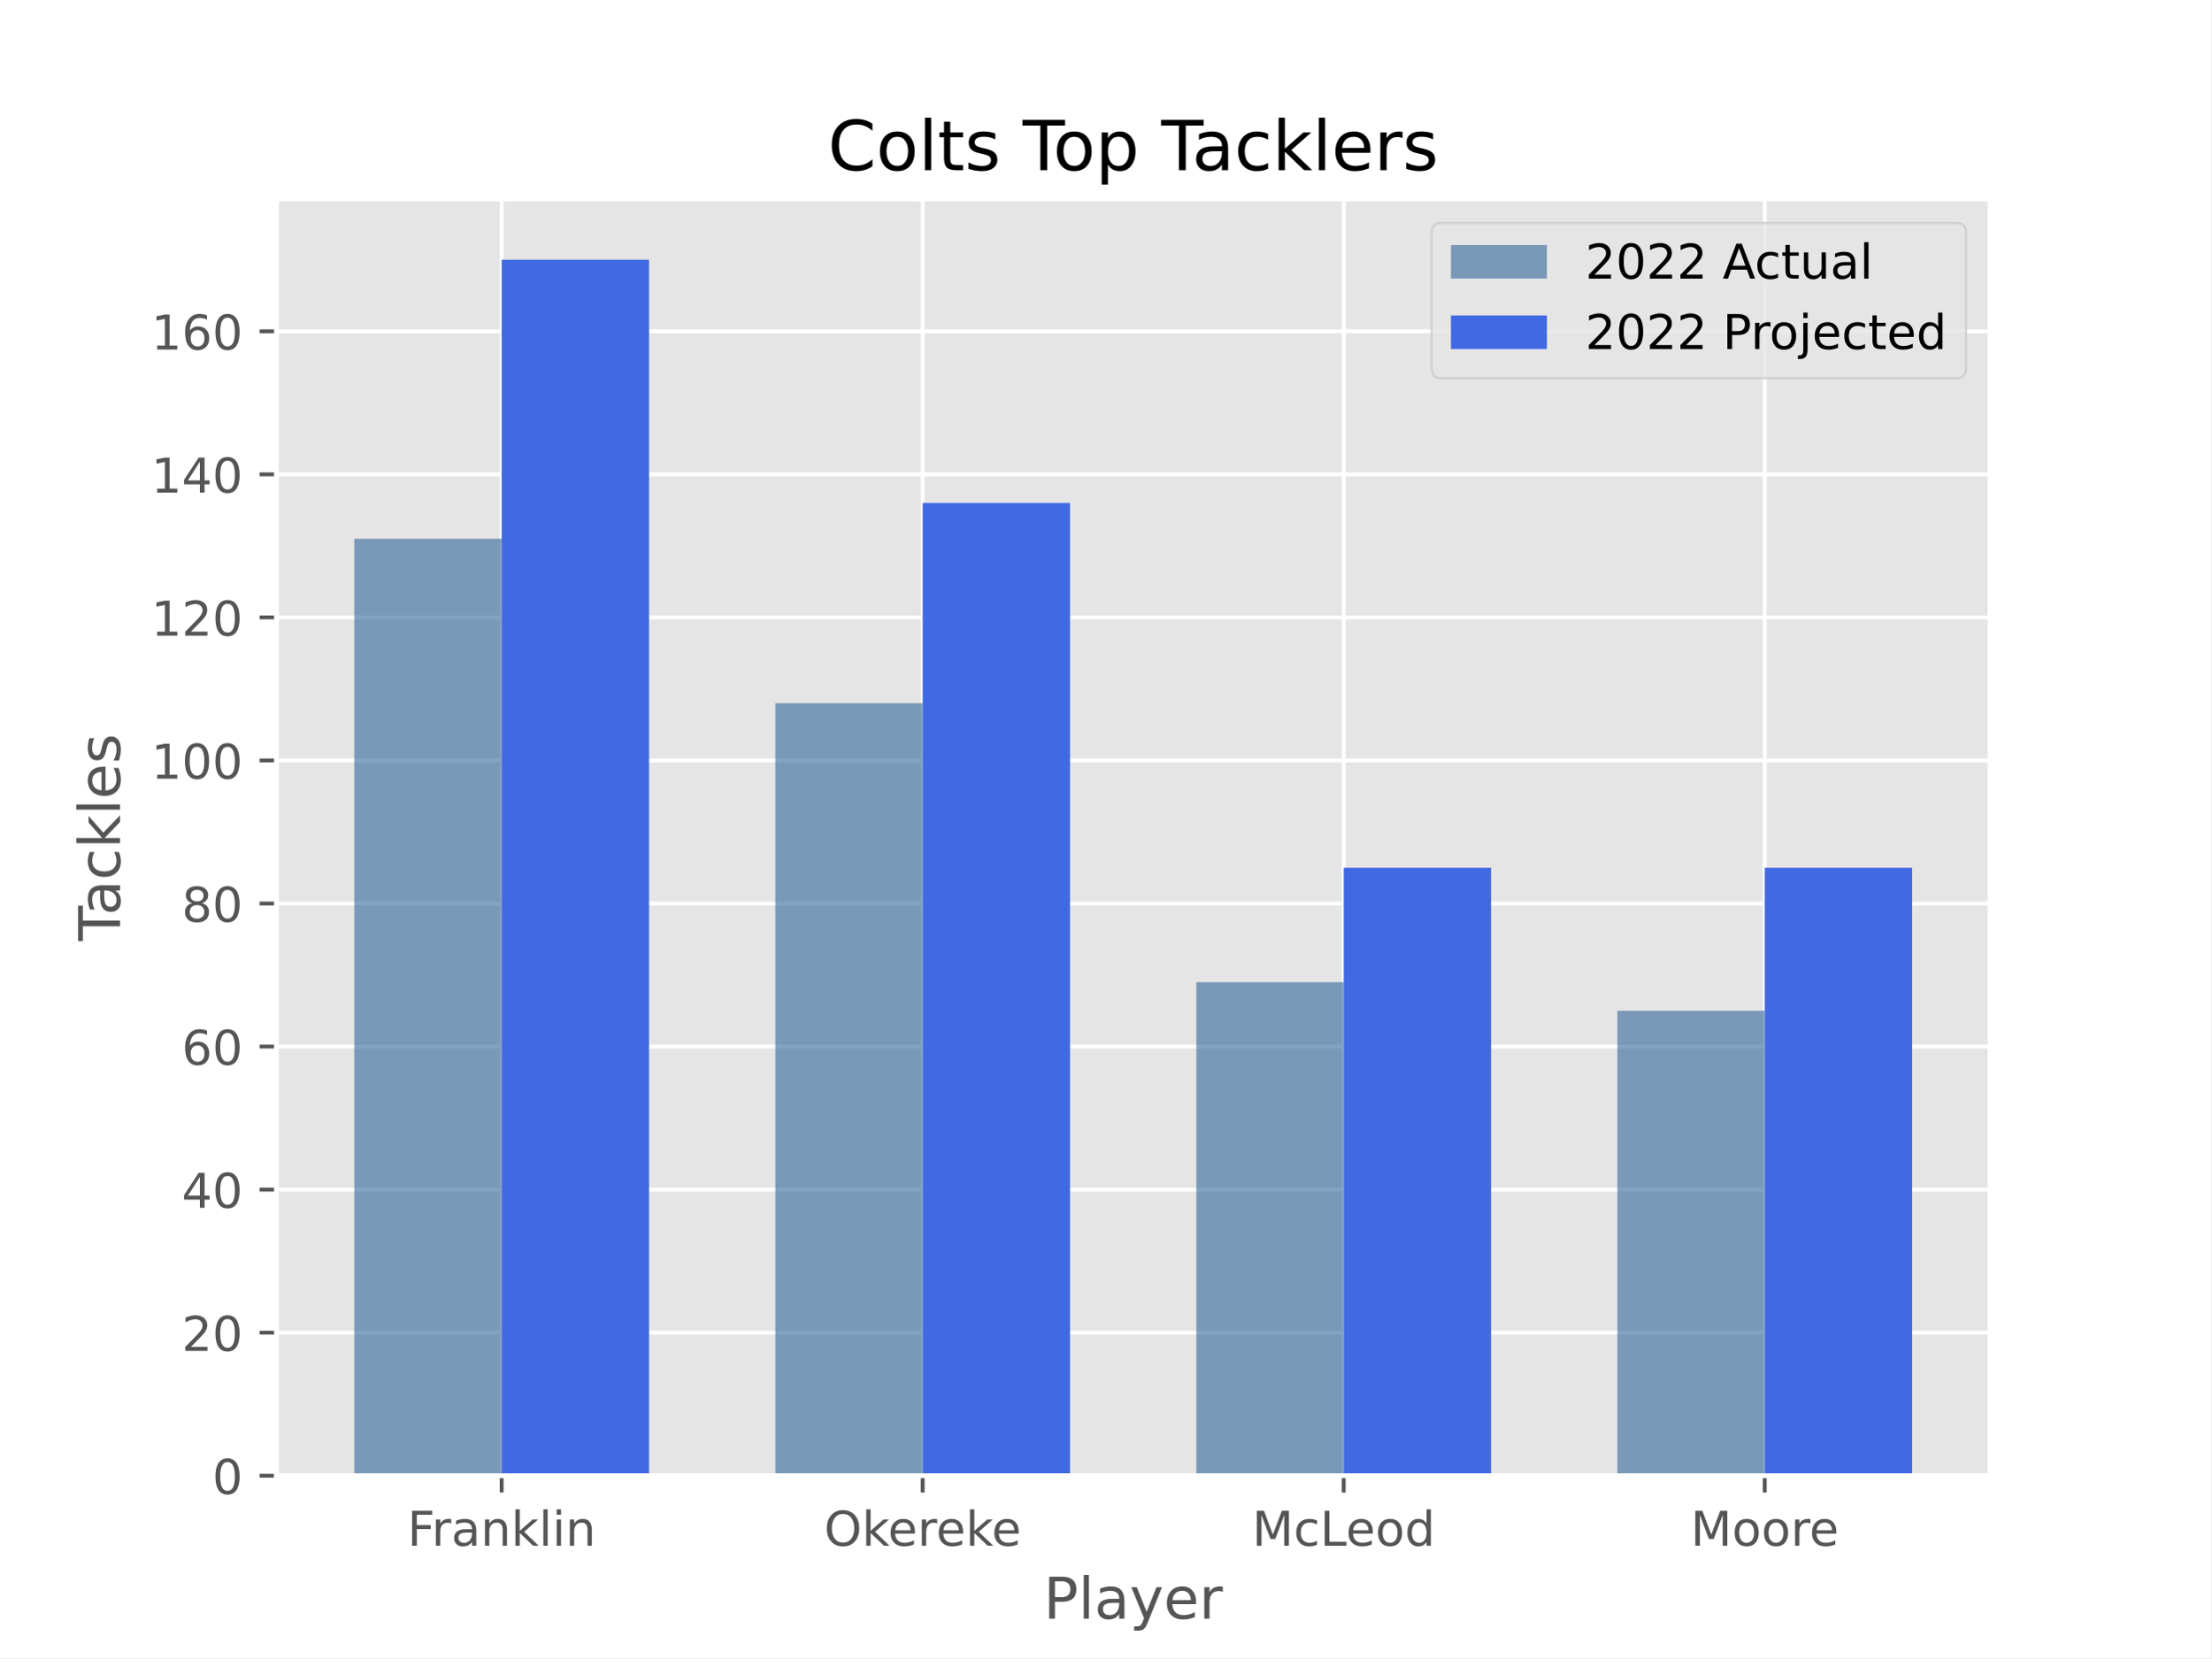
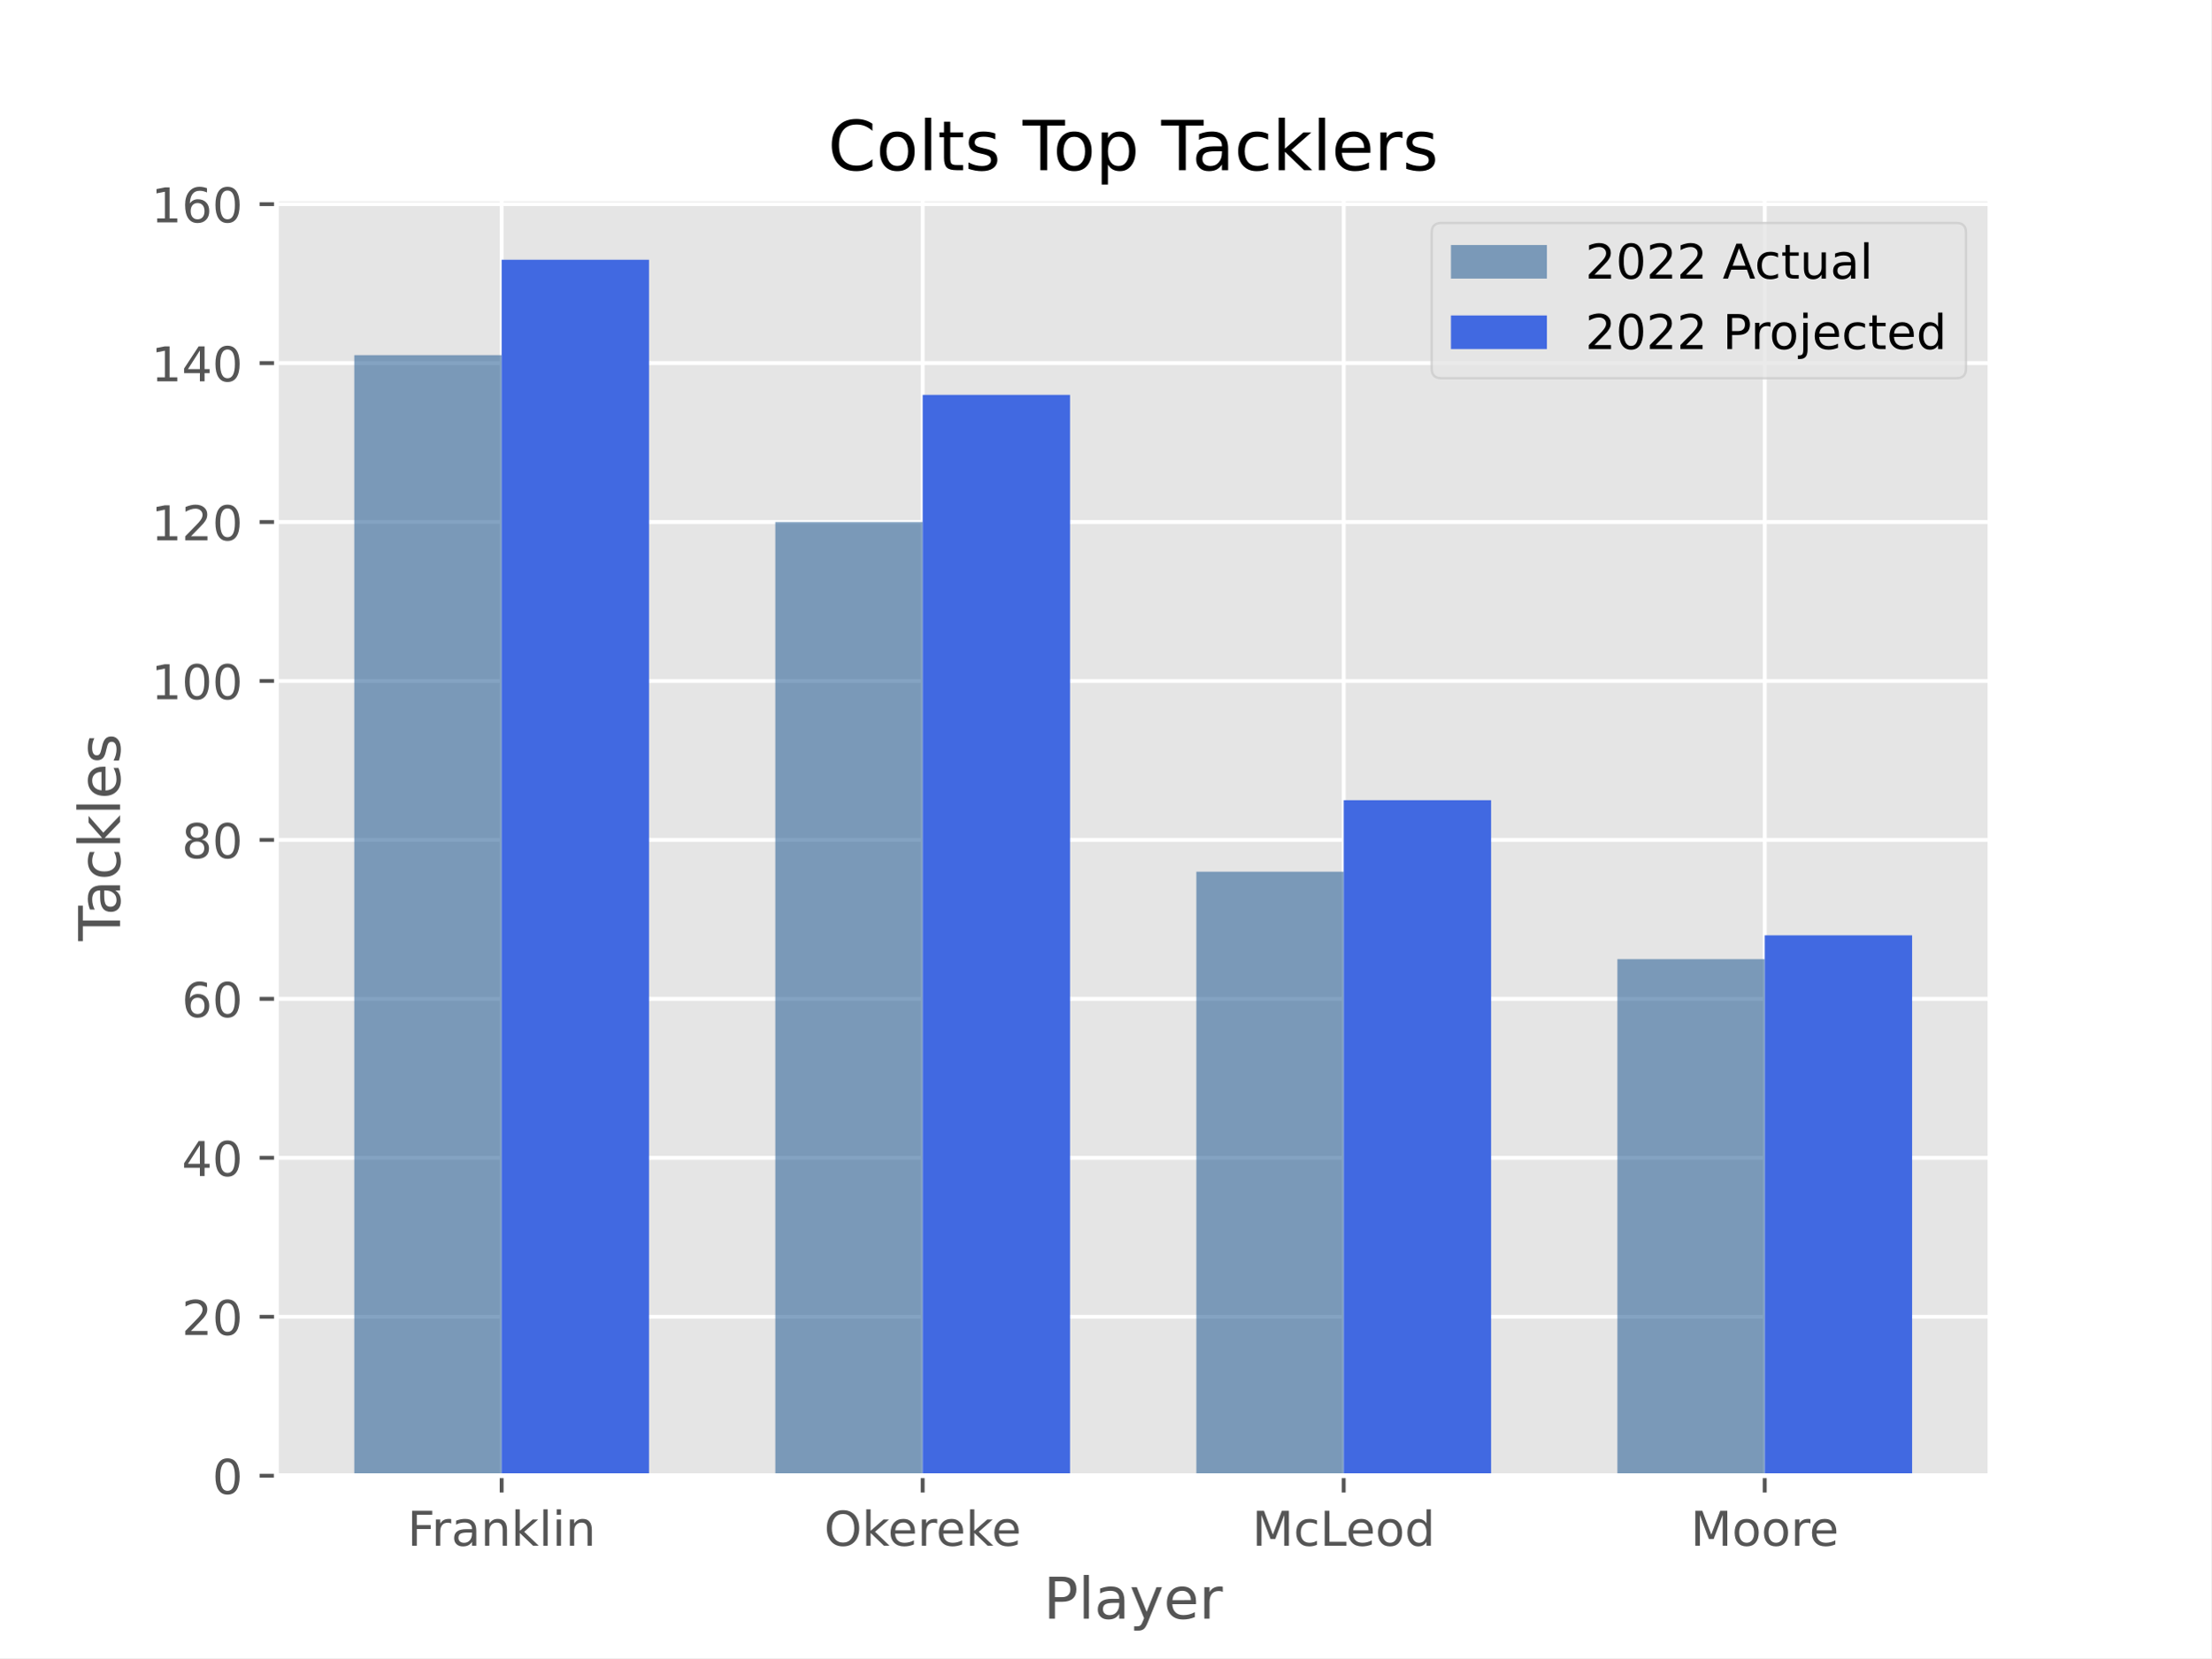
<svg xmlns="http://www.w3.org/2000/svg" xmlns:xlink="http://www.w3.org/1999/xlink" width="460.8pt" height="345.6pt" viewBox="0 0 460.8 345.6" version="1.1">
  <defs>
    <style type="text/css">*{stroke-linejoin: round; stroke-linecap: butt}</style>
  </defs>
  <g id="figure_1">
    <g id="patch_1">
      <path d="M 0 345.6  L 460.8 345.6  L 460.8 0  L 0 0  z " style="fill: #ffffff" />
    </g>
    <g id="axes_1">
      <g id="patch_2">
        <path d="M 57.6 307.584  L 414.72 307.584  L 414.72 41.472  L 57.6 41.472  z " style="fill: #e5e5e5" />
      </g>
      <g id="matplotlib.axis_1">
        <g id="xtick_1">
          <g id="line2d_1">
-             <path d="M 104.543 307.584  L 104.543 41.472  " clip-path="url(#p3c7be24df7)" style="fill: none; stroke: #ffffff; stroke-width: 0.8; stroke-linecap: square" />
+             <path d="M 104.543 307.584  L 104.543 41.472  " clip-path="url(#pacbe48d134)" style="fill: none; stroke: #ffffff; stroke-width: 0.8; stroke-linecap: square" />
          </g>
          <g id="line2d_2">
            <defs>
-               <path id="m0e0069e5df" d="M 0 0  L 0 3.5  " style="stroke: #555555; stroke-width: 0.8" />
-             </defs>
-             <g>
-               <use xlink:href="#m0e0069e5df" x="104.543" y="307.584" style="fill: #555555; stroke: #555555; stroke-width: 0.8" />
+               <path id="md7e479dd8d" d="M 0 0  L 0 3.5  " style="stroke: #555555; stroke-width: 0.8" />
+             </defs>
+             <g>
+               <use xlink:href="#md7e479dd8d" x="104.543" y="307.584" style="fill: #555555; stroke: #555555; stroke-width: 0.8" />
            </g>
          </g>
          <g id="text_1">
            <g style="fill: #555555" transform="translate(84.89954 322.1824) scale(0.1 -0.1)">
              <defs>
                <path id="DejaVuSans-46" d="M 628 4666  L 3309 4666  L 3309 4134  L 1259 4134  L 1259 2759  L 3109 2759  L 3109 2228  L 1259 2228  L 1259 0  L 628 0  L 628 4666  z " transform="scale(0.015625)" />
                <path id="DejaVuSans-72" d="M 2631 2963  Q 2534 3019 2420 3045  Q 2306 3072 2169 3072  Q 1681 3072 1420 2755  Q 1159 2438 1159 1844  L 1159 0  L 581 0  L 581 3500  L 1159 3500  L 1159 2956  Q 1341 3275 1631 3429  Q 1922 3584 2338 3584  Q 2397 3584 2469 3576  Q 2541 3569 2628 3553  L 2631 2963  z " transform="scale(0.015625)" />
                <path id="DejaVuSans-61" d="M 2194 1759  Q 1497 1759 1228 1600  Q 959 1441 959 1056  Q 959 750 1161 570  Q 1363 391 1709 391  Q 2188 391 2477 730  Q 2766 1069 2766 1631  L 2766 1759  L 2194 1759  z M 3341 1997  L 3341 0  L 2766 0  L 2766 531  Q 2569 213 2275 61  Q 1981 -91 1556 -91  Q 1019 -91 701 211  Q 384 513 384 1019  Q 384 1609 779 1909  Q 1175 2209 1959 2209  L 2766 2209  L 2766 2266  Q 2766 2663 2505 2880  Q 2244 3097 1772 3097  Q 1472 3097 1187 3025  Q 903 2953 641 2809  L 641 3341  Q 956 3463 1253 3523  Q 1550 3584 1831 3584  Q 2591 3584 2966 3190  Q 3341 2797 3341 1997  z " transform="scale(0.015625)" />
                <path id="DejaVuSans-6e" d="M 3513 2113  L 3513 0  L 2938 0  L 2938 2094  Q 2938 2591 2744 2837  Q 2550 3084 2163 3084  Q 1697 3084 1428 2787  Q 1159 2491 1159 1978  L 1159 0  L 581 0  L 581 3500  L 1159 3500  L 1159 2956  Q 1366 3272 1645 3428  Q 1925 3584 2291 3584  Q 2894 3584 3203 3211  Q 3513 2838 3513 2113  z " transform="scale(0.015625)" />
                <path id="DejaVuSans-6b" d="M 581 4863  L 1159 4863  L 1159 1991  L 2875 3500  L 3609 3500  L 1753 1863  L 3688 0  L 2938 0  L 1159 1709  L 1159 0  L 581 0  L 581 4863  z " transform="scale(0.015625)" />
                <path id="DejaVuSans-6c" d="M 603 4863  L 1178 4863  L 1178 0  L 603 0  L 603 4863  z " transform="scale(0.015625)" />
                <path id="DejaVuSans-69" d="M 603 3500  L 1178 3500  L 1178 0  L 603 0  L 603 3500  z M 603 4863  L 1178 4863  L 1178 4134  L 603 4134  L 603 4863  z " transform="scale(0.015625)" />
              </defs>
              <use xlink:href="#DejaVuSans-46" />
              <use xlink:href="#DejaVuSans-72" x="50.27" />
              <use xlink:href="#DejaVuSans-61" x="91.383" />
              <use xlink:href="#DejaVuSans-6e" x="152.662" />
              <use xlink:href="#DejaVuSans-6b" x="216.041" />
              <use xlink:href="#DejaVuSans-6c" x="273.951" />
              <use xlink:href="#DejaVuSans-69" x="301.734" />
              <use xlink:href="#DejaVuSans-6e" x="329.518" />
            </g>
          </g>
        </g>
        <g id="xtick_2">
          <g id="line2d_3">
-             <path d="M 192.288 307.584  L 192.288 41.472  " clip-path="url(#p3c7be24df7)" style="fill: none; stroke: #ffffff; stroke-width: 0.8; stroke-linecap: square" />
+             <path d="M 192.288 307.584  L 192.288 41.472  " clip-path="url(#pacbe48d134)" style="fill: none; stroke: #ffffff; stroke-width: 0.8; stroke-linecap: square" />
          </g>
          <g id="line2d_4">
            <g>
-               <use xlink:href="#m0e0069e5df" x="192.288" y="307.584" style="fill: #555555; stroke: #555555; stroke-width: 0.8" />
+               <use xlink:href="#md7e479dd8d" x="192.288" y="307.584" style="fill: #555555; stroke: #555555; stroke-width: 0.8" />
            </g>
          </g>
          <g id="text_2">
            <g style="fill: #555555" transform="translate(171.751 322.1824) scale(0.1 -0.1)">
              <defs>
                <path id="DejaVuSans-4f" d="M 2522 4238  Q 1834 4238 1429 3725  Q 1025 3213 1025 2328  Q 1025 1447 1429 934  Q 1834 422 2522 422  Q 3209 422 3611 934  Q 4013 1447 4013 2328  Q 4013 3213 3611 3725  Q 3209 4238 2522 4238  z M 2522 4750  Q 3503 4750 4090 4092  Q 4678 3434 4678 2328  Q 4678 1225 4090 567  Q 3503 -91 2522 -91  Q 1538 -91 948 565  Q 359 1222 359 2328  Q 359 3434 948 4092  Q 1538 4750 2522 4750  z " transform="scale(0.015625)" />
                <path id="DejaVuSans-65" d="M 3597 1894  L 3597 1613  L 953 1613  Q 991 1019 1311 708  Q 1631 397 2203 397  Q 2534 397 2845 478  Q 3156 559 3463 722  L 3463 178  Q 3153 47 2828 -22  Q 2503 -91 2169 -91  Q 1331 -91 842 396  Q 353 884 353 1716  Q 353 2575 817 3079  Q 1281 3584 2069 3584  Q 2775 3584 3186 3129  Q 3597 2675 3597 1894  z M 3022 2063  Q 3016 2534 2758 2815  Q 2500 3097 2075 3097  Q 1594 3097 1305 2825  Q 1016 2553 972 2059  L 3022 2063  z " transform="scale(0.015625)" />
              </defs>
              <use xlink:href="#DejaVuSans-4f" />
              <use xlink:href="#DejaVuSans-6b" x="78.711" />
              <use xlink:href="#DejaVuSans-65" x="132.996" />
              <use xlink:href="#DejaVuSans-72" x="194.52" />
              <use xlink:href="#DejaVuSans-65" x="233.383" />
              <use xlink:href="#DejaVuSans-6b" x="294.906" />
              <use xlink:href="#DejaVuSans-65" x="349.191" />
            </g>
          </g>
        </g>
        <g id="xtick_3">
          <g id="line2d_5">
-             <path d="M 280.032 307.584  L 280.032 41.472  " clip-path="url(#p3c7be24df7)" style="fill: none; stroke: #ffffff; stroke-width: 0.8; stroke-linecap: square" />
+             <path d="M 280.032 307.584  L 280.032 41.472  " clip-path="url(#pacbe48d134)" style="fill: none; stroke: #ffffff; stroke-width: 0.8; stroke-linecap: square" />
          </g>
          <g id="line2d_6">
            <g>
-               <use xlink:href="#m0e0069e5df" x="280.032" y="307.584" style="fill: #555555; stroke: #555555; stroke-width: 0.8" />
+               <use xlink:href="#md7e479dd8d" x="280.032" y="307.584" style="fill: #555555; stroke: #555555; stroke-width: 0.8" />
            </g>
          </g>
          <g id="text_3">
            <g style="fill: #555555" transform="translate(260.9604 322.1824) scale(0.1 -0.1)">
              <defs>
                <path id="DejaVuSans-4d" d="M 628 4666  L 1569 4666  L 2759 1491  L 3956 4666  L 4897 4666  L 4897 0  L 4281 0  L 4281 4097  L 3078 897  L 2444 897  L 1241 4097  L 1241 0  L 628 0  L 628 4666  z " transform="scale(0.015625)" />
                <path id="DejaVuSans-63" d="M 3122 3366  L 3122 2828  Q 2878 2963 2633 3030  Q 2388 3097 2138 3097  Q 1578 3097 1268 2742  Q 959 2388 959 1747  Q 959 1106 1268 751  Q 1578 397 2138 397  Q 2388 397 2633 464  Q 2878 531 3122 666  L 3122 134  Q 2881 22 2623 -34  Q 2366 -91 2075 -91  Q 1284 -91 818 406  Q 353 903 353 1747  Q 353 2603 823 3093  Q 1294 3584 2113 3584  Q 2378 3584 2631 3529  Q 2884 3475 3122 3366  z " transform="scale(0.015625)" />
                <path id="DejaVuSans-4c" d="M 628 4666  L 1259 4666  L 1259 531  L 3531 531  L 3531 0  L 628 0  L 628 4666  z " transform="scale(0.015625)" />
                <path id="DejaVuSans-6f" d="M 1959 3097  Q 1497 3097 1228 2736  Q 959 2375 959 1747  Q 959 1119 1226 758  Q 1494 397 1959 397  Q 2419 397 2687 759  Q 2956 1122 2956 1747  Q 2956 2369 2687 2733  Q 2419 3097 1959 3097  z M 1959 3584  Q 2709 3584 3137 3096  Q 3566 2609 3566 1747  Q 3566 888 3137 398  Q 2709 -91 1959 -91  Q 1206 -91 779 398  Q 353 888 353 1747  Q 353 2609 779 3096  Q 1206 3584 1959 3584  z " transform="scale(0.015625)" />
                <path id="DejaVuSans-64" d="M 2906 2969  L 2906 4863  L 3481 4863  L 3481 0  L 2906 0  L 2906 525  Q 2725 213 2448 61  Q 2172 -91 1784 -91  Q 1150 -91 751 415  Q 353 922 353 1747  Q 353 2572 751 3078  Q 1150 3584 1784 3584  Q 2172 3584 2448 3432  Q 2725 3281 2906 2969  z M 947 1747  Q 947 1113 1208 752  Q 1469 391 1925 391  Q 2381 391 2643 752  Q 2906 1113 2906 1747  Q 2906 2381 2643 2742  Q 2381 3103 1925 3103  Q 1469 3103 1208 2742  Q 947 2381 947 1747  z " transform="scale(0.015625)" />
              </defs>
              <use xlink:href="#DejaVuSans-4d" />
              <use xlink:href="#DejaVuSans-63" x="86.279" />
              <use xlink:href="#DejaVuSans-4c" x="141.26" />
              <use xlink:href="#DejaVuSans-65" x="195.223" />
              <use xlink:href="#DejaVuSans-6f" x="256.746" />
              <use xlink:href="#DejaVuSans-64" x="317.928" />
            </g>
          </g>
        </g>
        <g id="xtick_4">
          <g id="line2d_7">
-             <path d="M 367.777 307.584  L 367.777 41.472  " clip-path="url(#p3c7be24df7)" style="fill: none; stroke: #ffffff; stroke-width: 0.8; stroke-linecap: square" />
+             <path d="M 367.777 307.584  L 367.777 41.472  " clip-path="url(#pacbe48d134)" style="fill: none; stroke: #ffffff; stroke-width: 0.8; stroke-linecap: square" />
          </g>
          <g id="line2d_8">
            <g>
-               <use xlink:href="#m0e0069e5df" x="367.777" y="307.584" style="fill: #555555; stroke: #555555; stroke-width: 0.8" />
+               <use xlink:href="#md7e479dd8d" x="367.777" y="307.584" style="fill: #555555; stroke: #555555; stroke-width: 0.8" />
            </g>
          </g>
          <g id="text_4">
            <g style="fill: #555555" transform="translate(352.3244 322.1824) scale(0.1 -0.1)">
              <use xlink:href="#DejaVuSans-4d" />
              <use xlink:href="#DejaVuSans-6f" x="86.279" />
              <use xlink:href="#DejaVuSans-6f" x="147.461" />
              <use xlink:href="#DejaVuSans-72" x="208.643" />
              <use xlink:href="#DejaVuSans-65" x="247.506" />
            </g>
          </g>
        </g>
        <g id="text_5">
          <g style="fill: #555555" transform="translate(217.4888 337.3802) scale(0.12 -0.12)">
            <defs>
              <path id="DejaVuSans-50" d="M 1259 4147  L 1259 2394  L 2053 2394  Q 2494 2394 2734 2622  Q 2975 2850 2975 3272  Q 2975 3691 2734 3919  Q 2494 4147 2053 4147  L 1259 4147  z M 628 4666  L 2053 4666  Q 2838 4666 3239 4311  Q 3641 3956 3641 3272  Q 3641 2581 3239 2228  Q 2838 1875 2053 1875  L 1259 1875  L 1259 0  L 628 0  L 628 4666  z " transform="scale(0.015625)" />
              <path id="DejaVuSans-79" d="M 2059 -325  Q 1816 -950 1584 -1140  Q 1353 -1331 966 -1331  L 506 -1331  L 506 -850  L 844 -850  Q 1081 -850 1212 -737  Q 1344 -625 1503 -206  L 1606 56  L 191 3500  L 800 3500  L 1894 763  L 2988 3500  L 3597 3500  L 2059 -325  z " transform="scale(0.015625)" />
            </defs>
            <use xlink:href="#DejaVuSans-50" />
            <use xlink:href="#DejaVuSans-6c" x="60.303" />
            <use xlink:href="#DejaVuSans-61" x="88.086" />
            <use xlink:href="#DejaVuSans-79" x="149.365" />
            <use xlink:href="#DejaVuSans-65" x="208.545" />
            <use xlink:href="#DejaVuSans-72" x="270.068" />
          </g>
        </g>
      </g>
      <g id="matplotlib.axis_2">
        <g id="ytick_1">
          <g id="line2d_9">
-             <path d="M 57.6 307.584  L 414.72 307.584  " clip-path="url(#p3c7be24df7)" style="fill: none; stroke: #ffffff; stroke-width: 0.8; stroke-linecap: square" />
+             <path d="M 57.6 307.584  L 414.72 307.584  " clip-path="url(#pacbe48d134)" style="fill: none; stroke: #ffffff; stroke-width: 0.8; stroke-linecap: square" />
          </g>
          <g id="line2d_10">
            <defs>
-               <path id="m98c66e3154" d="M 0 0  L -3.5 0  " style="stroke: #555555; stroke-width: 0.8" />
-             </defs>
-             <g>
-               <use xlink:href="#m98c66e3154" x="57.6" y="307.584" style="fill: #555555; stroke: #555555; stroke-width: 0.8" />
+               <path id="m6470e6eb25" d="M 0 0  L -3.5 0  " style="stroke: #555555; stroke-width: 0.8" />
+             </defs>
+             <g>
+               <use xlink:href="#m6470e6eb25" x="57.6" y="307.584" style="fill: #555555; stroke: #555555; stroke-width: 0.8" />
            </g>
          </g>
          <g id="text_6">
            <g style="fill: #555555" transform="translate(44.2375 311.3832) scale(0.1 -0.1)">
              <defs>
                <path id="DejaVuSans-30" d="M 2034 4250  Q 1547 4250 1301 3770  Q 1056 3291 1056 2328  Q 1056 1369 1301 889  Q 1547 409 2034 409  Q 2525 409 2770 889  Q 3016 1369 3016 2328  Q 3016 3291 2770 3770  Q 2525 4250 2034 4250  z M 2034 4750  Q 2819 4750 3233 4129  Q 3647 3509 3647 2328  Q 3647 1150 3233 529  Q 2819 -91 2034 -91  Q 1250 -91 836 529  Q 422 1150 422 2328  Q 422 3509 836 4129  Q 1250 4750 2034 4750  z " transform="scale(0.015625)" />
              </defs>
              <use xlink:href="#DejaVuSans-30" />
            </g>
          </g>
        </g>
        <g id="ytick_2">
          <g id="line2d_11">
-             <path d="M 57.6 277.768  L 414.72 277.768  " clip-path="url(#p3c7be24df7)" style="fill: none; stroke: #ffffff; stroke-width: 0.8; stroke-linecap: square" />
+             <path d="M 57.6 274.455  L 414.72 274.455  " clip-path="url(#pacbe48d134)" style="fill: none; stroke: #ffffff; stroke-width: 0.8; stroke-linecap: square" />
          </g>
          <g id="line2d_12">
            <g>
-               <use xlink:href="#m98c66e3154" x="57.6" y="277.768" style="fill: #555555; stroke: #555555; stroke-width: 0.8" />
+               <use xlink:href="#m6470e6eb25" x="57.6" y="274.455" style="fill: #555555; stroke: #555555; stroke-width: 0.8" />
            </g>
          </g>
          <g id="text_7">
-             <g style="fill: #555555" transform="translate(37.875 281.5667) scale(0.1 -0.1)">
+             <g style="fill: #555555" transform="translate(37.875 278.2538) scale(0.1 -0.1)">
              <defs>
                <path id="DejaVuSans-32" d="M 1228 531  L 3431 531  L 3431 0  L 469 0  L 469 531  Q 828 903 1448 1529  Q 2069 2156 2228 2338  Q 2531 2678 2651 2914  Q 2772 3150 2772 3378  Q 2772 3750 2511 3984  Q 2250 4219 1831 4219  Q 1534 4219 1204 4116  Q 875 4013 500 3803  L 500 4441  Q 881 4594 1212 4672  Q 1544 4750 1819 4750  Q 2544 4750 2975 4387  Q 3406 4025 3406 3419  Q 3406 3131 3298 2873  Q 3191 2616 2906 2266  Q 2828 2175 2409 1742  Q 1991 1309 1228 531  z " transform="scale(0.015625)" />
              </defs>
              <use xlink:href="#DejaVuSans-32" />
              <use xlink:href="#DejaVuSans-30" x="63.623" />
            </g>
          </g>
        </g>
        <g id="ytick_3">
          <g id="line2d_13">
-             <path d="M 57.6 247.951  L 414.72 247.951  " clip-path="url(#p3c7be24df7)" style="fill: none; stroke: #ffffff; stroke-width: 0.8; stroke-linecap: square" />
+             <path d="M 57.6 241.325  L 414.72 241.325  " clip-path="url(#pacbe48d134)" style="fill: none; stroke: #ffffff; stroke-width: 0.8; stroke-linecap: square" />
          </g>
          <g id="line2d_14">
            <g>
-               <use xlink:href="#m98c66e3154" x="57.6" y="247.951" style="fill: #555555; stroke: #555555; stroke-width: 0.8" />
+               <use xlink:href="#m6470e6eb25" x="57.6" y="241.325" style="fill: #555555; stroke: #555555; stroke-width: 0.8" />
            </g>
          </g>
          <g id="text_8">
-             <g style="fill: #555555" transform="translate(37.875 251.7503) scale(0.1 -0.1)">
+             <g style="fill: #555555" transform="translate(37.875 245.1244) scale(0.1 -0.1)">
              <defs>
                <path id="DejaVuSans-34" d="M 2419 4116  L 825 1625  L 2419 1625  L 2419 4116  z M 2253 4666  L 3047 4666  L 3047 1625  L 3713 1625  L 3713 1100  L 3047 1100  L 3047 0  L 2419 0  L 2419 1100  L 313 1100  L 313 1709  L 2253 4666  z " transform="scale(0.015625)" />
              </defs>
              <use xlink:href="#DejaVuSans-34" />
              <use xlink:href="#DejaVuSans-30" x="63.623" />
            </g>
          </g>
        </g>
        <g id="ytick_4">
          <g id="line2d_15">
-             <path d="M 57.6 218.135  L 414.72 218.135  " clip-path="url(#p3c7be24df7)" style="fill: none; stroke: #ffffff; stroke-width: 0.8; stroke-linecap: square" />
+             <path d="M 57.6 208.196  L 414.72 208.196  " clip-path="url(#pacbe48d134)" style="fill: none; stroke: #ffffff; stroke-width: 0.8; stroke-linecap: square" />
          </g>
          <g id="line2d_16">
            <g>
-               <use xlink:href="#m98c66e3154" x="57.6" y="218.135" style="fill: #555555; stroke: #555555; stroke-width: 0.8" />
+               <use xlink:href="#m6470e6eb25" x="57.6" y="208.196" style="fill: #555555; stroke: #555555; stroke-width: 0.8" />
            </g>
          </g>
          <g id="text_9">
-             <g style="fill: #555555" transform="translate(37.875 221.9338) scale(0.1 -0.1)">
+             <g style="fill: #555555" transform="translate(37.875 211.995) scale(0.1 -0.1)">
              <defs>
                <path id="DejaVuSans-36" d="M 2113 2584  Q 1688 2584 1439 2293  Q 1191 2003 1191 1497  Q 1191 994 1439 701  Q 1688 409 2113 409  Q 2538 409 2786 701  Q 3034 994 3034 1497  Q 3034 2003 2786 2293  Q 2538 2584 2113 2584  z M 3366 4563  L 3366 3988  Q 3128 4100 2886 4159  Q 2644 4219 2406 4219  Q 1781 4219 1451 3797  Q 1122 3375 1075 2522  Q 1259 2794 1537 2939  Q 1816 3084 2150 3084  Q 2853 3084 3261 2657  Q 3669 2231 3669 1497  Q 3669 778 3244 343  Q 2819 -91 2113 -91  Q 1303 -91 875 529  Q 447 1150 447 2328  Q 447 3434 972 4092  Q 1497 4750 2381 4750  Q 2619 4750 2861 4703  Q 3103 4656 3366 4563  z " transform="scale(0.015625)" />
              </defs>
              <use xlink:href="#DejaVuSans-36" />
              <use xlink:href="#DejaVuSans-30" x="63.623" />
            </g>
          </g>
        </g>
        <g id="ytick_5">
          <g id="line2d_17">
-             <path d="M 57.6 188.318  L 414.72 188.318  " clip-path="url(#p3c7be24df7)" style="fill: none; stroke: #ffffff; stroke-width: 0.8; stroke-linecap: square" />
+             <path d="M 57.6 175.066  L 414.72 175.066  " clip-path="url(#pacbe48d134)" style="fill: none; stroke: #ffffff; stroke-width: 0.8; stroke-linecap: square" />
          </g>
          <g id="line2d_18">
            <g>
-               <use xlink:href="#m98c66e3154" x="57.6" y="188.318" style="fill: #555555; stroke: #555555; stroke-width: 0.8" />
+               <use xlink:href="#m6470e6eb25" x="57.6" y="175.066" style="fill: #555555; stroke: #555555; stroke-width: 0.8" />
            </g>
          </g>
          <g id="text_10">
-             <g style="fill: #555555" transform="translate(37.875 192.1173) scale(0.1 -0.1)">
+             <g style="fill: #555555" transform="translate(37.875 178.8656) scale(0.1 -0.1)">
              <defs>
                <path id="DejaVuSans-38" d="M 2034 2216  Q 1584 2216 1326 1975  Q 1069 1734 1069 1313  Q 1069 891 1326 650  Q 1584 409 2034 409  Q 2484 409 2743 651  Q 3003 894 3003 1313  Q 3003 1734 2745 1975  Q 2488 2216 2034 2216  z M 1403 2484  Q 997 2584 770 2862  Q 544 3141 544 3541  Q 544 4100 942 4425  Q 1341 4750 2034 4750  Q 2731 4750 3128 4425  Q 3525 4100 3525 3541  Q 3525 3141 3298 2862  Q 3072 2584 2669 2484  Q 3125 2378 3379 2068  Q 3634 1759 3634 1313  Q 3634 634 3220 271  Q 2806 -91 2034 -91  Q 1263 -91 848 271  Q 434 634 434 1313  Q 434 1759 690 2068  Q 947 2378 1403 2484  z M 1172 3481  Q 1172 3119 1398 2916  Q 1625 2713 2034 2713  Q 2441 2713 2670 2916  Q 2900 3119 2900 3481  Q 2900 3844 2670 4047  Q 2441 4250 2034 4250  Q 1625 4250 1398 4047  Q 1172 3844 1172 3481  z " transform="scale(0.015625)" />
              </defs>
              <use xlink:href="#DejaVuSans-38" />
              <use xlink:href="#DejaVuSans-30" x="63.623" />
            </g>
          </g>
        </g>
        <g id="ytick_6">
          <g id="line2d_19">
-             <path d="M 57.6 158.502  L 414.72 158.502  " clip-path="url(#p3c7be24df7)" style="fill: none; stroke: #ffffff; stroke-width: 0.8; stroke-linecap: square" />
+             <path d="M 57.6 141.937  L 414.72 141.937  " clip-path="url(#pacbe48d134)" style="fill: none; stroke: #ffffff; stroke-width: 0.8; stroke-linecap: square" />
          </g>
          <g id="line2d_20">
            <g>
-               <use xlink:href="#m98c66e3154" x="57.6" y="158.502" style="fill: #555555; stroke: #555555; stroke-width: 0.8" />
+               <use xlink:href="#m6470e6eb25" x="57.6" y="141.937" style="fill: #555555; stroke: #555555; stroke-width: 0.8" />
            </g>
          </g>
          <g id="text_11">
-             <g style="fill: #555555" transform="translate(31.5125 162.3009) scale(0.1 -0.1)">
+             <g style="fill: #555555" transform="translate(31.5125 145.7362) scale(0.1 -0.1)">
              <defs>
                <path id="DejaVuSans-31" d="M 794 531  L 1825 531  L 1825 4091  L 703 3866  L 703 4441  L 1819 4666  L 2450 4666  L 2450 531  L 3481 531  L 3481 0  L 794 0  L 794 531  z " transform="scale(0.015625)" />
              </defs>
              <use xlink:href="#DejaVuSans-31" />
              <use xlink:href="#DejaVuSans-30" x="63.623" />
              <use xlink:href="#DejaVuSans-30" x="127.246" />
            </g>
          </g>
        </g>
        <g id="ytick_7">
          <g id="line2d_21">
-             <path d="M 57.6 128.685  L 414.72 128.685  " clip-path="url(#p3c7be24df7)" style="fill: none; stroke: #ffffff; stroke-width: 0.8; stroke-linecap: square" />
+             <path d="M 57.6 108.808  L 414.72 108.808  " clip-path="url(#pacbe48d134)" style="fill: none; stroke: #ffffff; stroke-width: 0.8; stroke-linecap: square" />
          </g>
          <g id="line2d_22">
            <g>
-               <use xlink:href="#m98c66e3154" x="57.6" y="128.685" style="fill: #555555; stroke: #555555; stroke-width: 0.8" />
+               <use xlink:href="#m6470e6eb25" x="57.6" y="108.808" style="fill: #555555; stroke: #555555; stroke-width: 0.8" />
            </g>
          </g>
          <g id="text_12">
-             <g style="fill: #555555" transform="translate(31.5125 132.4844) scale(0.1 -0.1)">
+             <g style="fill: #555555" transform="translate(31.5125 112.6067) scale(0.1 -0.1)">
              <use xlink:href="#DejaVuSans-31" />
              <use xlink:href="#DejaVuSans-32" x="63.623" />
              <use xlink:href="#DejaVuSans-30" x="127.246" />
            </g>
          </g>
        </g>
        <g id="ytick_8">
          <g id="line2d_23">
-             <path d="M 57.6 98.869  L 414.72 98.869  " clip-path="url(#p3c7be24df7)" style="fill: none; stroke: #ffffff; stroke-width: 0.8; stroke-linecap: square" />
+             <path d="M 57.6 75.678  L 414.72 75.678  " clip-path="url(#pacbe48d134)" style="fill: none; stroke: #ffffff; stroke-width: 0.8; stroke-linecap: square" />
          </g>
          <g id="line2d_24">
            <g>
-               <use xlink:href="#m98c66e3154" x="57.6" y="98.869" style="fill: #555555; stroke: #555555; stroke-width: 0.8" />
+               <use xlink:href="#m6470e6eb25" x="57.6" y="75.678" style="fill: #555555; stroke: #555555; stroke-width: 0.8" />
            </g>
          </g>
          <g id="text_13">
-             <g style="fill: #555555" transform="translate(31.5125 102.6679) scale(0.1 -0.1)">
+             <g style="fill: #555555" transform="translate(31.5125 79.47734) scale(0.1 -0.1)">
              <use xlink:href="#DejaVuSans-31" />
              <use xlink:href="#DejaVuSans-34" x="63.623" />
              <use xlink:href="#DejaVuSans-30" x="127.246" />
            </g>
          </g>
        </g>
        <g id="ytick_9">
          <g id="line2d_25">
-             <path d="M 57.6 69.052  L 414.72 69.052  " clip-path="url(#p3c7be24df7)" style="fill: none; stroke: #ffffff; stroke-width: 0.8; stroke-linecap: square" />
+             <path d="M 57.6 42.549  L 414.72 42.549  " clip-path="url(#pacbe48d134)" style="fill: none; stroke: #ffffff; stroke-width: 0.8; stroke-linecap: square" />
          </g>
          <g id="line2d_26">
            <g>
-               <use xlink:href="#m98c66e3154" x="57.6" y="69.052" style="fill: #555555; stroke: #555555; stroke-width: 0.8" />
+               <use xlink:href="#m6470e6eb25" x="57.6" y="42.549" style="fill: #555555; stroke: #555555; stroke-width: 0.8" />
            </g>
          </g>
          <g id="text_14">
-             <g style="fill: #555555" transform="translate(31.5125 72.85145) scale(0.1 -0.1)">
+             <g style="fill: #555555" transform="translate(31.5125 46.34792) scale(0.1 -0.1)">
              <use xlink:href="#DejaVuSans-31" />
              <use xlink:href="#DejaVuSans-36" x="63.623" />
              <use xlink:href="#DejaVuSans-30" x="127.246" />
            </g>
          </g>
        </g>
        <g id="text_15">
          <g style="fill: #555555" transform="translate(25.01687 196.1374) rotate(-90) scale(0.12 -0.12)">
            <defs>
              <path id="DejaVuSans-54" d="M -19 4666  L 3928 4666  L 3928 4134  L 2272 4134  L 2272 0  L 1638 0  L 1638 4134  L -19 4134  L -19 4666  z " transform="scale(0.015625)" />
              <path id="DejaVuSans-73" d="M 2834 3397  L 2834 2853  Q 2591 2978 2328 3040  Q 2066 3103 1784 3103  Q 1356 3103 1142 2972  Q 928 2841 928 2578  Q 928 2378 1081 2264  Q 1234 2150 1697 2047  L 1894 2003  Q 2506 1872 2764 1633  Q 3022 1394 3022 966  Q 3022 478 2636 193  Q 2250 -91 1575 -91  Q 1294 -91 989 -36  Q 684 19 347 128  L 347 722  Q 666 556 975 473  Q 1284 391 1588 391  Q 1994 391 2212 530  Q 2431 669 2431 922  Q 2431 1156 2273 1281  Q 2116 1406 1581 1522  L 1381 1569  Q 847 1681 609 1914  Q 372 2147 372 2553  Q 372 3047 722 3315  Q 1072 3584 1716 3584  Q 2034 3584 2315 3537  Q 2597 3491 2834 3397  z " transform="scale(0.015625)" />
            </defs>
            <use xlink:href="#DejaVuSans-54" />
            <use xlink:href="#DejaVuSans-61" x="44.584" />
            <use xlink:href="#DejaVuSans-63" x="105.863" />
            <use xlink:href="#DejaVuSans-6b" x="160.844" />
            <use xlink:href="#DejaVuSans-6c" x="218.754" />
            <use xlink:href="#DejaVuSans-65" x="246.537" />
            <use xlink:href="#DejaVuSans-73" x="308.061" />
          </g>
        </g>
      </g>
      <g id="patch_3">
-         <path d="M 73.833 307.584  L 104.543 307.584  L 104.543 112.286  L 73.833 112.286  z " clip-path="url(#p3c7be24df7)" style="fill: #336699; fill-opacity: 0.6" />
+         <path d="M 73.833 307.584  L 104.543 307.584  L 104.543 74.022  L 73.833 74.022  z " clip-path="url(#pacbe48d134)" style="fill: #336699; fill-opacity: 0.6" />
      </g>
      <g id="patch_4">
-         <path d="M 161.577 307.584  L 192.288 307.584  L 192.288 146.575  L 161.577 146.575  z " clip-path="url(#p3c7be24df7)" style="fill: #336699; fill-opacity: 0.6" />
+         <path d="M 161.577 307.584  L 192.288 307.584  L 192.288 108.808  L 161.577 108.808  z " clip-path="url(#pacbe48d134)" style="fill: #336699; fill-opacity: 0.6" />
      </g>
      <g id="patch_5">
-         <path d="M 249.322 307.584  L 280.032 307.584  L 280.032 204.717  L 249.322 204.717  z " clip-path="url(#p3c7be24df7)" style="fill: #336699; fill-opacity: 0.6" />
+         <path d="M 249.322 307.584  L 280.032 307.584  L 280.032 181.692  L 249.322 181.692  z " clip-path="url(#pacbe48d134)" style="fill: #336699; fill-opacity: 0.6" />
      </g>
      <g id="patch_6">
-         <path d="M 337.066 307.584  L 367.777 307.584  L 367.777 210.68  L 337.066 210.68  z " clip-path="url(#p3c7be24df7)" style="fill: #336699; fill-opacity: 0.6" />
+         <path d="M 337.066 307.584  L 367.777 307.584  L 367.777 199.913  L 337.066 199.913  z " clip-path="url(#pacbe48d134)" style="fill: #336699; fill-opacity: 0.6" />
      </g>
      <g id="patch_7">
-         <path d="M 104.543 307.584  L 135.254 307.584  L 135.254 54.144  L 104.543 54.144  z " clip-path="url(#p3c7be24df7)" style="fill: #4169e1" />
+         <path d="M 104.543 307.584  L 135.254 307.584  L 135.254 54.144  L 104.543 54.144  z " clip-path="url(#pacbe48d134)" style="fill: #4169e1" />
      </g>
      <g id="patch_8">
-         <path d="M 192.288 307.584  L 222.998 307.584  L 222.998 104.832  L 192.288 104.832  z " clip-path="url(#p3c7be24df7)" style="fill: #4169e1" />
+         <path d="M 192.288 307.584  L 222.998 307.584  L 222.998 82.304  L 192.288 82.304  z " clip-path="url(#pacbe48d134)" style="fill: #4169e1" />
      </g>
      <g id="patch_9">
-         <path d="M 280.032 307.584  L 310.743 307.584  L 310.743 180.864  L 280.032 180.864  z " clip-path="url(#p3c7be24df7)" style="fill: #4169e1" />
+         <path d="M 280.032 307.584  L 310.743 307.584  L 310.743 166.784  L 280.032 166.784  z " clip-path="url(#pacbe48d134)" style="fill: #4169e1" />
      </g>
      <g id="patch_10">
-         <path d="M 367.777 307.584  L 398.487 307.584  L 398.487 180.864  L 367.777 180.864  z " clip-path="url(#p3c7be24df7)" style="fill: #4169e1" />
+         <path d="M 367.777 307.584  L 398.487 307.584  L 398.487 194.944  L 367.777 194.944  z " clip-path="url(#pacbe48d134)" style="fill: #4169e1" />
      </g>
      <g id="patch_11">
        <path d="M 57.6 307.584  L 57.6 41.472  " style="fill: none; stroke: #ffffff; stroke-linejoin: miter; stroke-linecap: square" />
      </g>
      <g id="patch_12">
        <path d="M 414.72 307.584  L 414.72 41.472  " style="fill: none; stroke: #ffffff; stroke-linejoin: miter; stroke-linecap: square" />
      </g>
      <g id="patch_13">
        <path d="M 57.6 307.584  L 414.72 307.584  " style="fill: none; stroke: #ffffff; stroke-linejoin: miter; stroke-linecap: square" />
      </g>
      <g id="patch_14">
        <path d="M 57.6 41.472  L 414.72 41.472  " style="fill: none; stroke: #ffffff; stroke-linejoin: miter; stroke-linecap: square" />
      </g>
      <g id="text_16">
        <g transform="translate(172.5356 35.472) scale(0.144 -0.144)">
          <defs>
            <path id="DejaVuSans-43" d="M 4122 4306  L 4122 3641  Q 3803 3938 3442 4084  Q 3081 4231 2675 4231  Q 1875 4231 1450 3742  Q 1025 3253 1025 2328  Q 1025 1406 1450 917  Q 1875 428 2675 428  Q 3081 428 3442 575  Q 3803 722 4122 1019  L 4122 359  Q 3791 134 3420 21  Q 3050 -91 2638 -91  Q 1578 -91 968 557  Q 359 1206 359 2328  Q 359 3453 968 4101  Q 1578 4750 2638 4750  Q 3056 4750 3426 4639  Q 3797 4528 4122 4306  z " transform="scale(0.015625)" />
            <path id="DejaVuSans-74" d="M 1172 4494  L 1172 3500  L 2356 3500  L 2356 3053  L 1172 3053  L 1172 1153  Q 1172 725 1289 603  Q 1406 481 1766 481  L 2356 481  L 2356 0  L 1766 0  Q 1100 0 847 248  Q 594 497 594 1153  L 594 3053  L 172 3053  L 172 3500  L 594 3500  L 594 4494  L 1172 4494  z " transform="scale(0.015625)" />
            <path id="DejaVuSans-20" transform="scale(0.015625)" />
            <path id="DejaVuSans-70" d="M 1159 525  L 1159 -1331  L 581 -1331  L 581 3500  L 1159 3500  L 1159 2969  Q 1341 3281 1617 3432  Q 1894 3584 2278 3584  Q 2916 3584 3314 3078  Q 3713 2572 3713 1747  Q 3713 922 3314 415  Q 2916 -91 2278 -91  Q 1894 -91 1617 61  Q 1341 213 1159 525  z M 3116 1747  Q 3116 2381 2855 2742  Q 2594 3103 2138 3103  Q 1681 3103 1420 2742  Q 1159 2381 1159 1747  Q 1159 1113 1420 752  Q 1681 391 2138 391  Q 2594 391 2855 752  Q 3116 1113 3116 1747  z " transform="scale(0.015625)" />
          </defs>
          <use xlink:href="#DejaVuSans-43" />
          <use xlink:href="#DejaVuSans-6f" x="69.824" />
          <use xlink:href="#DejaVuSans-6c" x="131.006" />
          <use xlink:href="#DejaVuSans-74" x="158.789" />
          <use xlink:href="#DejaVuSans-73" x="197.998" />
          <use xlink:href="#DejaVuSans-20" x="250.098" />
          <use xlink:href="#DejaVuSans-54" x="281.885" />
          <use xlink:href="#DejaVuSans-6f" x="325.969" />
          <use xlink:href="#DejaVuSans-70" x="387.15" />
          <use xlink:href="#DejaVuSans-20" x="450.627" />
          <use xlink:href="#DejaVuSans-54" x="482.414" />
          <use xlink:href="#DejaVuSans-61" x="526.998" />
          <use xlink:href="#DejaVuSans-63" x="588.277" />
          <use xlink:href="#DejaVuSans-6b" x="643.258" />
          <use xlink:href="#DejaVuSans-6c" x="701.168" />
          <use xlink:href="#DejaVuSans-65" x="728.951" />
          <use xlink:href="#DejaVuSans-72" x="790.475" />
          <use xlink:href="#DejaVuSans-73" x="831.588" />
        </g>
      </g>
      <g id="legend_1">
        <g id="patch_15">
          <path d="M 300.381 78.828  L 407.72 78.828  Q 409.72 78.828 409.72 76.828  L 409.72 48.472  Q 409.72 46.472 407.72 46.472  L 300.381 46.472  Q 298.381 46.472 298.381 48.472  L 298.381 76.828  Q 298.381 78.828 300.381 78.828  z " style="fill: #e5e5e5; opacity: 0.8; stroke: #cccccc; stroke-width: 0.5; stroke-linejoin: miter" />
        </g>
        <g id="patch_16">
          <path d="M 302.381 58.07  L 322.381 58.07  L 322.381 51.07  L 302.381 51.07  z " style="fill: #336699; fill-opacity: 0.6" />
        </g>
        <g id="text_17">
          <g transform="translate(330.3809 58.07044) scale(0.1 -0.1)">
            <defs>
              <path id="DejaVuSans-41" d="M 2188 4044  L 1331 1722  L 3047 1722  L 2188 4044  z M 1831 4666  L 2547 4666  L 4325 0  L 3669 0  L 3244 1197  L 1141 1197  L 716 0  L 50 0  L 1831 4666  z " transform="scale(0.015625)" />
              <path id="DejaVuSans-75" d="M 544 1381  L 544 3500  L 1119 3500  L 1119 1403  Q 1119 906 1312 657  Q 1506 409 1894 409  Q 2359 409 2629 706  Q 2900 1003 2900 1516  L 2900 3500  L 3475 3500  L 3475 0  L 2900 0  L 2900 538  Q 2691 219 2414 64  Q 2138 -91 1772 -91  Q 1169 -91 856 284  Q 544 659 544 1381  z M 1991 3584  L 1991 3584  z " transform="scale(0.015625)" />
            </defs>
            <use xlink:href="#DejaVuSans-32" />
            <use xlink:href="#DejaVuSans-30" x="63.623" />
            <use xlink:href="#DejaVuSans-32" x="127.246" />
            <use xlink:href="#DejaVuSans-32" x="190.869" />
            <use xlink:href="#DejaVuSans-20" x="254.492" />
            <use xlink:href="#DejaVuSans-41" x="286.279" />
            <use xlink:href="#DejaVuSans-63" x="352.938" />
            <use xlink:href="#DejaVuSans-74" x="407.918" />
            <use xlink:href="#DejaVuSans-75" x="447.127" />
            <use xlink:href="#DejaVuSans-61" x="510.506" />
            <use xlink:href="#DejaVuSans-6c" x="571.785" />
          </g>
        </g>
        <g id="patch_17">
          <path d="M 302.381 72.749  L 322.381 72.749  L 322.381 65.749  L 302.381 65.749  z " style="fill: #4169e1" />
        </g>
        <g id="text_18">
          <g transform="translate(330.3809 72.74856) scale(0.1 -0.1)">
            <defs>
              <path id="DejaVuSans-6a" d="M 603 3500  L 1178 3500  L 1178 -63  Q 1178 -731 923 -1031  Q 669 -1331 103 -1331  L -116 -1331  L -116 -844  L 38 -844  Q 366 -844 484 -692  Q 603 -541 603 -63  L 603 3500  z M 603 4863  L 1178 4863  L 1178 4134  L 603 4134  L 603 4863  z " transform="scale(0.015625)" />
            </defs>
            <use xlink:href="#DejaVuSans-32" />
            <use xlink:href="#DejaVuSans-30" x="63.623" />
            <use xlink:href="#DejaVuSans-32" x="127.246" />
            <use xlink:href="#DejaVuSans-32" x="190.869" />
            <use xlink:href="#DejaVuSans-20" x="254.492" />
            <use xlink:href="#DejaVuSans-50" x="286.279" />
            <use xlink:href="#DejaVuSans-72" x="344.832" />
            <use xlink:href="#DejaVuSans-6f" x="383.695" />
            <use xlink:href="#DejaVuSans-6a" x="444.877" />
            <use xlink:href="#DejaVuSans-65" x="472.66" />
            <use xlink:href="#DejaVuSans-63" x="534.184" />
            <use xlink:href="#DejaVuSans-74" x="589.164" />
            <use xlink:href="#DejaVuSans-65" x="628.373" />
            <use xlink:href="#DejaVuSans-64" x="689.896" />
          </g>
        </g>
      </g>
    </g>
  </g>
  <defs>
-     <clipPath id="p3c7be24df7">
+     <clipPath id="pacbe48d134">
      <rect x="57.6" y="41.472" width="357.12" height="266.112" />
    </clipPath>
  </defs>
</svg>
